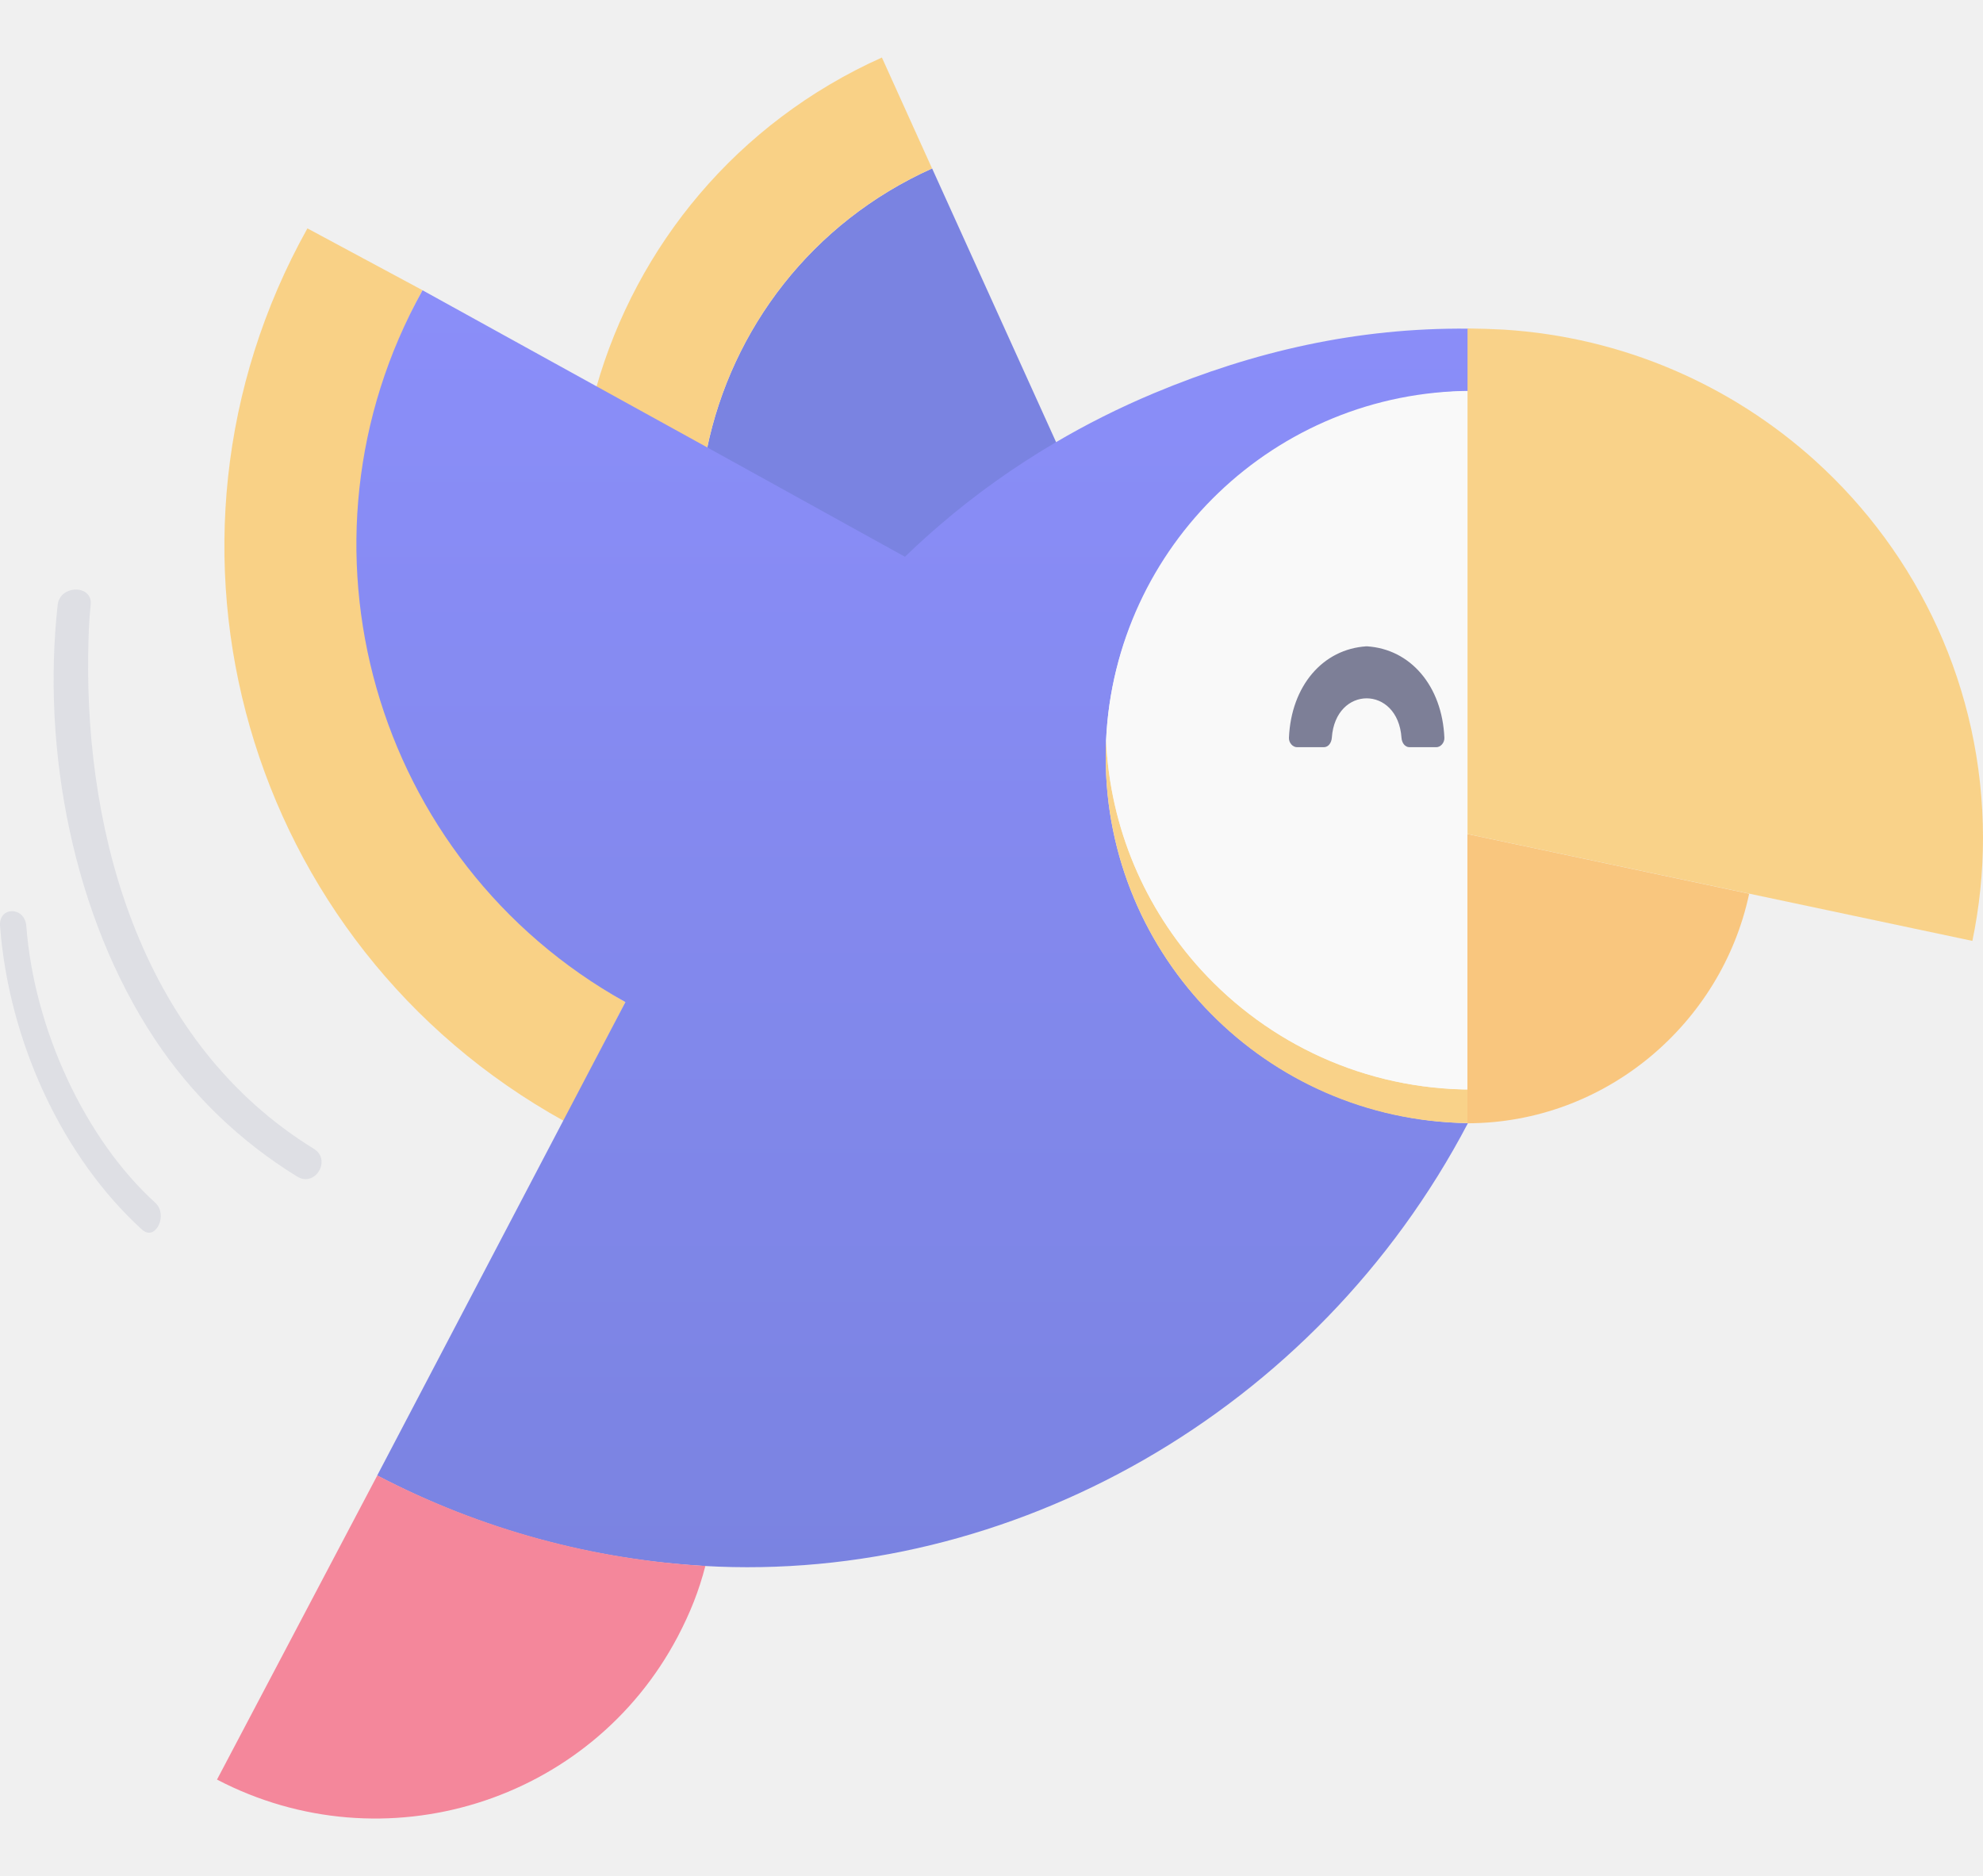
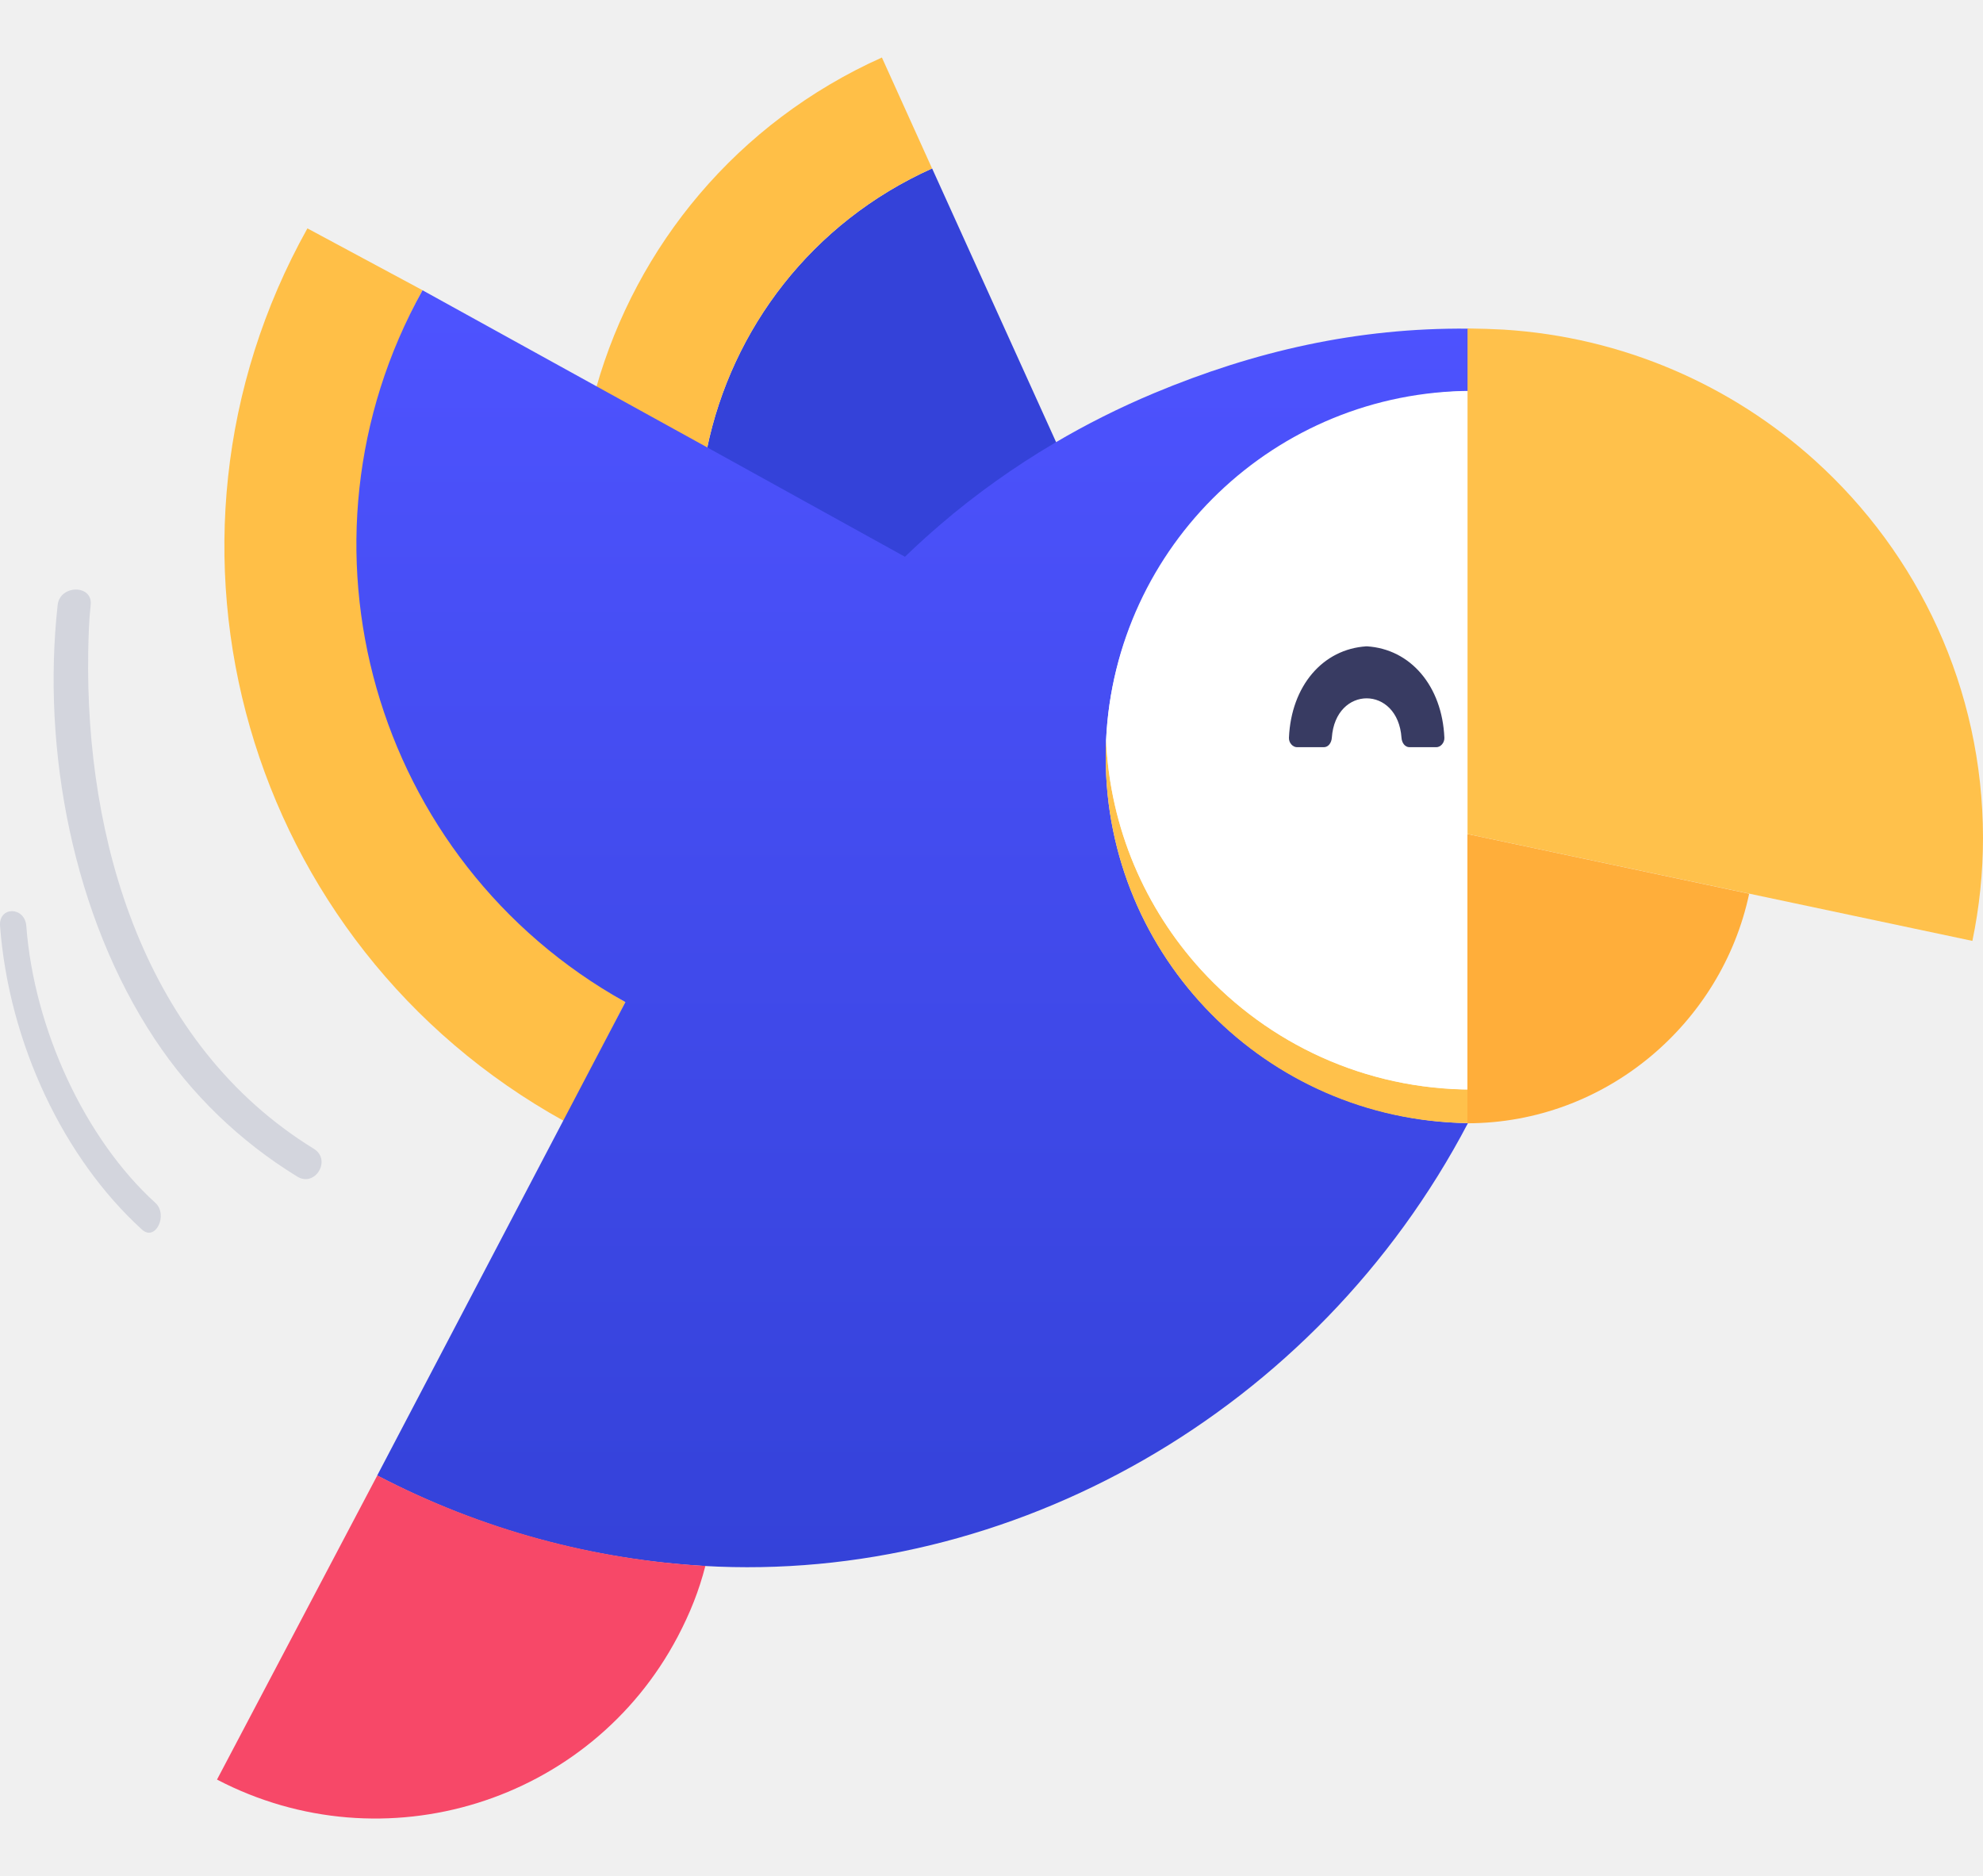
- <svg xmlns="http://www.w3.org/2000/svg" width="37" height="35" version="1.1" viewBox="0 0 37 35">
+ <svg xmlns="http://www.w3.org/2000/svg" width="37px" height="35px" viewBox="0 0 37 35" version="1.1">
  <defs>
-     <linearGradient id="linearGradient-1" x1="50.017%" x2="50.017%" y1=".06%" y2="100.052%">
-       <stop offset="0%" stop-color="#4E53FF" />
-       <stop offset="100%" stop-color="#3442D9" />
+     <linearGradient x1="50.017%" y1="0.06%" x2="50.017%" y2="100.052%" id="linearGradient-1">
+       <stop stop-color="#4E53FF" offset="0%" />
+       <stop stop-color="#3442D9" offset="100%" />
    </linearGradient>
  </defs>
-   <g id="berty" fill="none" fill-rule="evenodd" stroke="none" stroke-width="1" opacity=".623">
-     <g id="main/ConversationMedia/SecurityAccess-Microphone" fill-rule="nonzero" transform="translate(-177, -664)">
-       <g id="1_berty_out" transform="translate(177, 664.751)">
+   <g id="v4.0---App" stroke="none" stroke-width="1" fill="none" fill-rule="evenodd">
+     <g id="Conversation/StatutPeers-Anim" transform="translate(-57, -747)" fill-rule="nonzero">
+       <g id="1_berty_out" transform="translate(57, 747.751)">
        <g id="Group" transform="translate(4, 0.249017)">
-           <path id="Shape" fill="#FFBF47" d="M3.884,4.415 L1.736,3.261 C-1.566,9.173 0.586,16.63 6.525,19.917 L7.669,17.698 C2.948,14.945 1.303,9.161 3.884,4.415 Z" />
-           <path id="Path" fill="#3442D9" d="M15.736,7.317 L13.392,2.143 C11.145,3.151 9.652,5.139 9.192,7.371 L12.942,9.434 C13.793,8.615 14.734,7.906 15.736,7.317 Z" />
-           <path id="Path" fill="#FFBF47" d="M9.191,7.371 C9.653,5.139 11.144,3.151 13.391,2.143 L12.455,0.073 C9.745,1.289 7.875,3.593 7.125,6.232 L9.191,7.371 L9.191,7.371 Z" />
-           <path id="Path" fill="url(#linearGradient-1)" d="M16.631,13.124 C16.631,13.019 16.633,12.915 16.638,12.811 C16.801,9.188 19.871,6.302 23.536,6.294 C23.539,5.617 23.464,5.178 23.464,5.162 C23.477,5.162 23.378,5.132 23.391,5.132 C21.332,5.113 19.409,5.55 17.527,6.338 C16.89,6.605 16.27,6.915 15.673,7.268 C14.923,7.711 14.208,8.218 13.539,8.793 C13.316,8.984 13.098,9.183 12.885,9.388 L9.146,7.32 L7.085,6.183 L3.884,4.416 C1.261,9.129 2.956,15.072 7.669,17.697 L3.038,26.53 C4.992,27.552 7.066,28.098 9.132,28.217 C14.854,28.551 20.557,25.355 23.39,19.955 C19.63,19.89 16.631,16.857 16.631,13.124 Z" />
-           <path id="Path" fill="#FFC14B" d="M18.411,17.095 C17.371,15.953 16.712,14.458 16.638,12.811 C16.633,12.915 16.631,13.019 16.631,13.124 C16.631,16.857 19.629,19.891 23.352,19.954 C23.392,19.955 23.432,19.955 23.472,19.955 L23.472,19.327 C21.467,19.328 19.663,18.467 18.411,17.095 Z" />
-           <path id="Path" fill="#FFF" d="M23.455,6.293 C19.79,6.301 16.802,9.188 16.638,12.811 C16.712,14.458 17.371,15.953 18.411,17.095 C19.663,18.467 21.466,19.329 23.472,19.329 L23.472,6.292 C23.467,6.292 23.461,6.292 23.455,6.293 Z" />
-           <path id="Path" fill="#FFAE3A" d="M23.38,14.561 C23.379,18.159 23.379,19.958 23.38,19.958 C25.962,19.955 28.124,18.093 28.637,15.675 L23.38,14.561 Z" />
-           <path id="Path" fill="#FFC14B" d="M29.868,7.595 C28.312,6.19 26.289,5.29 24.058,5.15 C23.845,5.139 23.634,5.131 23.421,5.129 C23.408,5.129 23.394,5.13 23.382,5.13 C23.382,5.165 23.382,14.561 23.382,14.561 L32.802,16.555 C32.931,15.934 33,15.29 33,14.631 C32.998,11.841 31.79,9.333 29.868,7.595 Z" />
-           <path id="Path" fill="#F74868" d="M0.049,32.203 C3.162,33.829 7.011,32.636 8.645,29.537 C8.877,29.095 9.042,28.681 9.161,28.217 C7.089,28.098 4.997,27.548 3.04,26.528 L0.049,32.203 Z" />
+           <path d="M3.884,4.415 L1.736,3.261 C-1.566,9.173 0.586,16.63 6.525,19.917 L7.669,17.698 C2.948,14.945 1.303,9.161 3.884,4.415 Z" id="Shape" fill="#FFBF47" />
+           <path d="M15.736,7.317 L13.392,2.143 C11.145,3.151 9.652,5.139 9.192,7.371 L12.942,9.434 C13.793,8.615 14.734,7.906 15.736,7.317 Z" id="Path" fill="#3442D9" />
+           <path d="M9.191,7.371 C9.653,5.139 11.144,3.151 13.391,2.143 L12.455,0.073 C9.745,1.289 7.875,3.593 7.125,6.232 L9.191,7.371 L9.191,7.371 Z" id="Path" fill="#FFBF47" />
+           <path d="M16.631,13.124 C16.631,13.019 16.633,12.915 16.638,12.811 C16.801,9.188 19.871,6.302 23.536,6.294 C23.539,5.617 23.464,5.178 23.464,5.162 C23.477,5.162 23.378,5.132 23.391,5.132 C21.332,5.113 19.409,5.55 17.527,6.338 C16.89,6.605 16.27,6.915 15.673,7.268 C14.923,7.711 14.208,8.218 13.539,8.793 C13.316,8.984 13.098,9.183 12.885,9.388 L9.146,7.32 L7.085,6.183 L3.884,4.416 C1.261,9.129 2.956,15.072 7.669,17.697 L3.038,26.53 C4.992,27.552 7.066,28.098 9.132,28.217 C14.854,28.551 20.557,25.355 23.39,19.955 C19.63,19.89 16.631,16.857 16.631,13.124 Z" id="Path" fill="url(#linearGradient-1)" />
+           <path d="M18.411,17.095 C17.371,15.953 16.712,14.458 16.638,12.811 C16.633,12.915 16.631,13.019 16.631,13.124 C16.631,16.857 19.629,19.891 23.352,19.954 C23.392,19.955 23.432,19.955 23.472,19.955 L23.472,19.327 C21.467,19.328 19.663,18.467 18.411,17.095 Z" id="Path" fill="#FFC14B" />
+           <path d="M23.455,6.293 C19.79,6.301 16.802,9.188 16.638,12.811 C16.712,14.458 17.371,15.953 18.411,17.095 C19.663,18.467 21.466,19.329 23.472,19.329 L23.472,6.292 C23.467,6.292 23.461,6.292 23.455,6.293 Z" id="Path" fill="#FFFFFF" />
+           <path d="M23.38,14.561 C23.379,18.159 23.379,19.958 23.38,19.958 C25.962,19.955 28.124,18.093 28.637,15.675 L23.38,14.561 Z" id="Path" fill="#FFAE3A" />
+           <path d="M29.868,7.595 C28.312,6.19 26.289,5.29 24.058,5.15 C23.845,5.139 23.634,5.131 23.421,5.129 C23.408,5.129 23.394,5.13 23.382,5.13 C23.382,5.165 23.382,14.561 23.382,14.561 L32.802,16.555 C32.931,15.934 33,15.29 33,14.631 C32.998,11.841 31.79,9.333 29.868,7.595 Z" id="Path" fill="#FFC14B" />
+           <path d="M0.049,32.203 C3.162,33.829 7.011,32.636 8.645,29.537 C8.877,29.095 9.042,28.681 9.161,28.217 C7.089,28.098 4.997,27.548 3.04,26.528 L0.049,32.203 Z" id="Path" fill="#F74868" />
        </g>
-         <g id="Group" fill="#383B62" transform="translate(24, 11.24902)">
-           <path id="Path" d="M1.5,0.235 C0.782,0.235 0.2,0.92 0.2,1.765 L0.7,1.765 C0.7,1.246 1.059,0.824 1.5,0.824 C1.941,0.824 2.3,1.246 2.3,1.765 L2.8,1.765 C2.8,0.92 2.218,0.235 1.5,0.235 Z" />
-           <path id="Path" d="M1.5,0.059 C0.681,0.107 0.091,0.801 0.05,1.765 C0.046,1.86 0.122,1.941 0.2,1.941 C0.367,1.941 0.533,1.941 0.7,1.941 C0.786,1.941 0.843,1.86 0.85,1.765 C0.918,0.784 2.082,0.784 2.15,1.765 C2.157,1.86 2.213,1.941 2.3,1.941 C2.467,1.941 2.633,1.941 2.8,1.941 C2.878,1.941 2.954,1.86 2.95,1.765 C2.909,0.801 2.319,0.107 1.5,0.059 C1.307,0.047 1.308,0.4 1.5,0.412 C2.148,0.451 2.617,1.002 2.65,1.765 C2.7,1.706 2.75,1.647 2.8,1.588 C2.633,1.588 2.467,1.588 2.3,1.588 C2.35,1.647 2.4,1.706 2.45,1.765 C2.351,0.326 0.649,0.326 0.55,1.765 C0.6,1.706 0.65,1.647 0.7,1.588 C0.533,1.588 0.367,1.588 0.2,1.588 C0.25,1.647 0.3,1.706 0.35,1.765 C0.383,1.002 0.852,0.451 1.5,0.412 C1.692,0.4 1.693,0.047 1.5,0.059 Z" />
+         <g id="Group" transform="translate(24, 11.24902)" fill="#383B62">
+           <path d="M1.5,0.235 C0.782,0.235 0.2,0.92 0.2,1.765 L0.7,1.765 C0.7,1.246 1.059,0.824 1.5,0.824 C1.941,0.824 2.3,1.246 2.3,1.765 L2.8,1.765 C2.8,0.92 2.218,0.235 1.5,0.235 Z" id="Path" />
+           <path d="M1.5,0.059 C0.681,0.107 0.091,0.801 0.05,1.765 C0.046,1.86 0.122,1.941 0.2,1.941 C0.367,1.941 0.533,1.941 0.7,1.941 C0.786,1.941 0.843,1.86 0.85,1.765 C0.918,0.784 2.082,0.784 2.15,1.765 C2.157,1.86 2.213,1.941 2.3,1.941 C2.467,1.941 2.633,1.941 2.8,1.941 C2.878,1.941 2.954,1.86 2.95,1.765 C2.909,0.801 2.319,0.107 1.5,0.059 C1.307,0.047 1.308,0.4 1.5,0.412 C2.148,0.451 2.617,1.002 2.65,1.765 C2.7,1.706 2.75,1.647 2.8,1.588 C2.633,1.588 2.467,1.588 2.3,1.588 C2.35,1.647 2.4,1.706 2.45,1.765 C2.351,0.326 0.649,0.326 0.55,1.765 C0.6,1.706 0.65,1.647 0.7,1.588 C0.533,1.588 0.367,1.588 0.2,1.588 C0.25,1.647 0.3,1.706 0.35,1.765 C0.383,1.002 0.852,0.451 1.5,0.412 C1.692,0.4 1.693,0.047 1.5,0.059 Z" id="Path" />
        </g>
-         <path id="Path" fill="#D3D5DD" d="M1.076,10.535 C0.776,13.244 1.366,16.338 2.885,18.633 C3.572,19.671 4.473,20.542 5.545,21.201 C5.881,21.408 6.191,20.889 5.856,20.683 C2.678,18.728 1.591,14.904 1.646,11.429 C1.651,11.132 1.659,10.832 1.692,10.535 C1.734,10.152 1.118,10.155 1.076,10.535 L1.076,10.535 Z" />
-         <path id="Path" fill="#D3D5DD" d="M0.001,16.527 C0.167,18.718 1.19,20.863 2.65,22.191 C2.9,22.419 3.144,21.915 2.898,21.691 C1.585,20.497 0.636,18.45 0.491,16.527 C0.463,16.158 -0.027,16.155 0.001,16.527 L0.001,16.527 Z" />
+         <path d="M1.076,10.535 C0.776,13.244 1.366,16.338 2.885,18.633 C3.572,19.671 4.473,20.542 5.545,21.201 C5.881,21.408 6.191,20.889 5.856,20.683 C2.678,18.728 1.591,14.904 1.646,11.429 C1.651,11.132 1.659,10.832 1.692,10.535 C1.734,10.152 1.118,10.155 1.076,10.535 L1.076,10.535 Z" id="Path" fill="#D3D5DD" />
+         <path d="M0.001,16.527 C0.167,18.718 1.19,20.863 2.65,22.191 C2.9,22.419 3.144,21.915 2.898,21.691 C1.585,20.497 0.636,18.45 0.491,16.527 C0.463,16.158 -0.027,16.155 0.001,16.527 L0.001,16.527 Z" id="Path" fill="#D3D5DD" />
      </g>
    </g>
  </g>
</svg>
